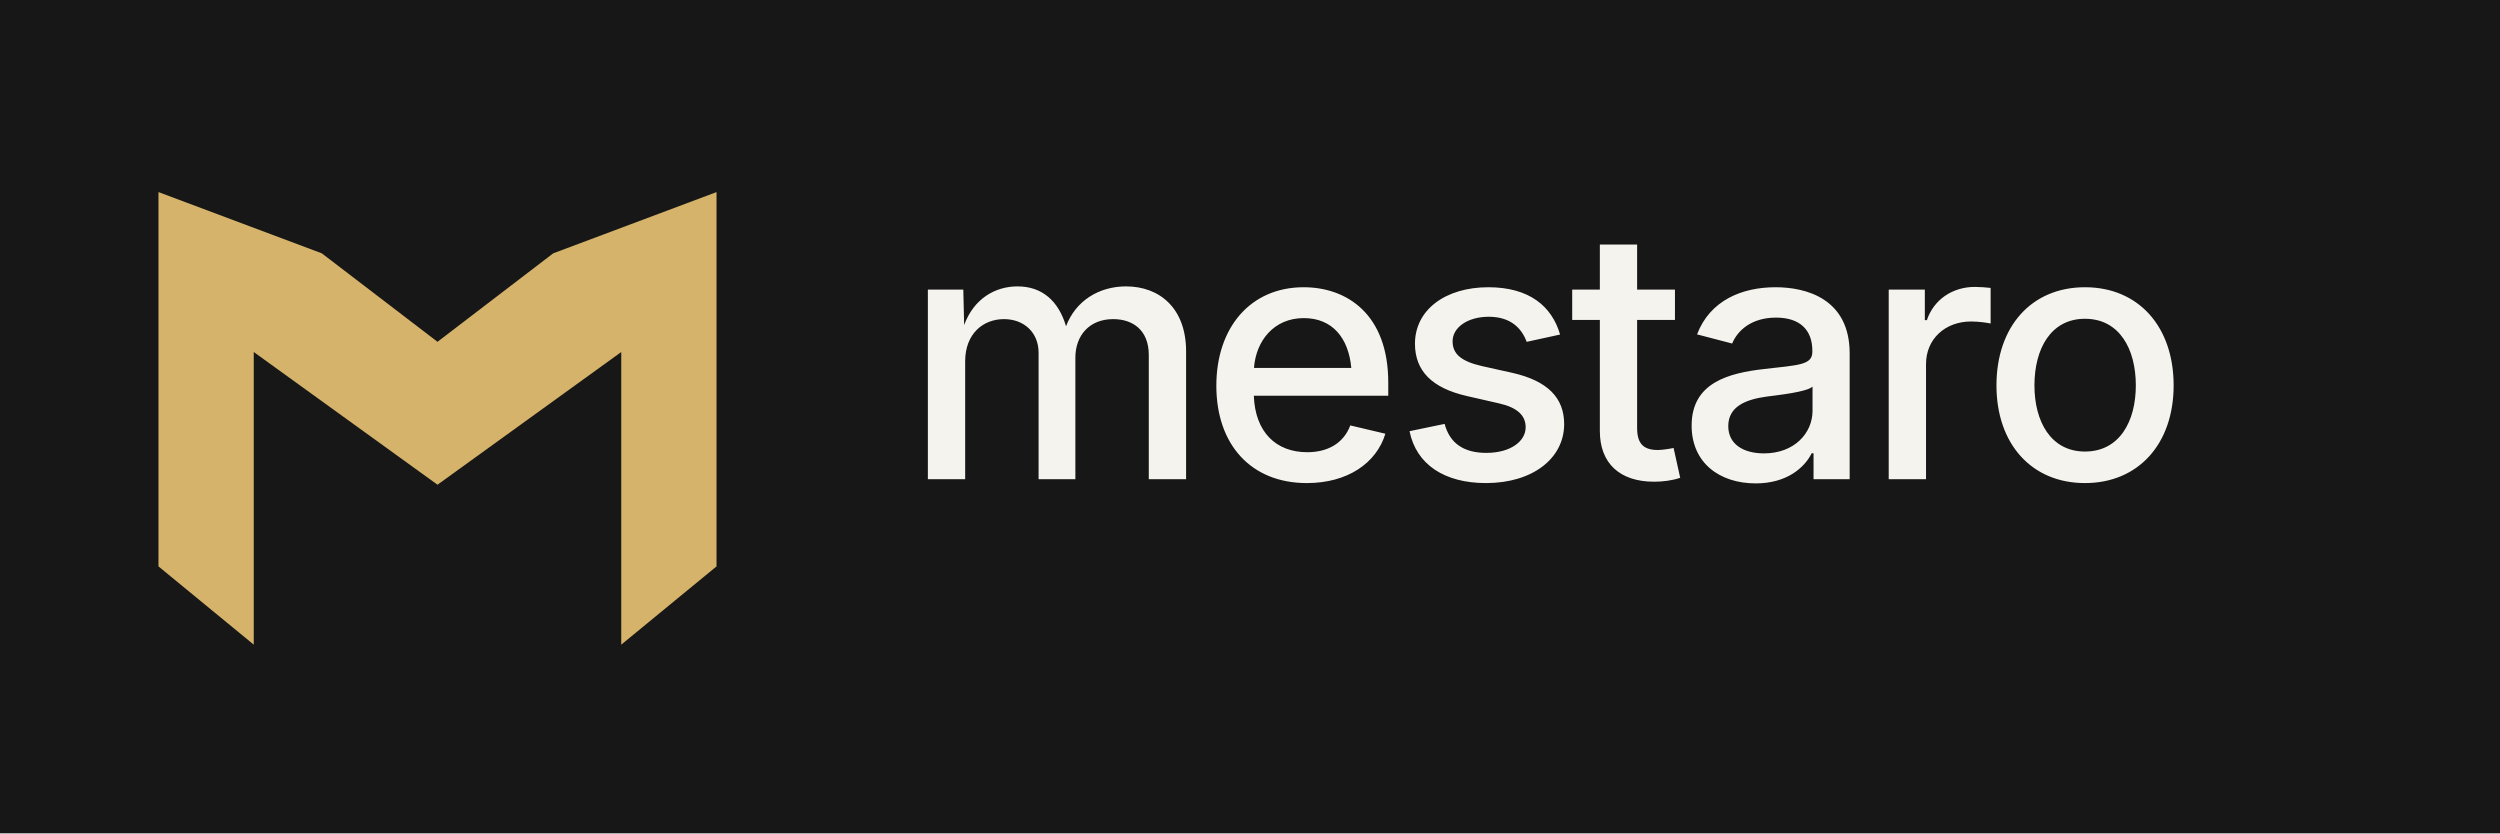
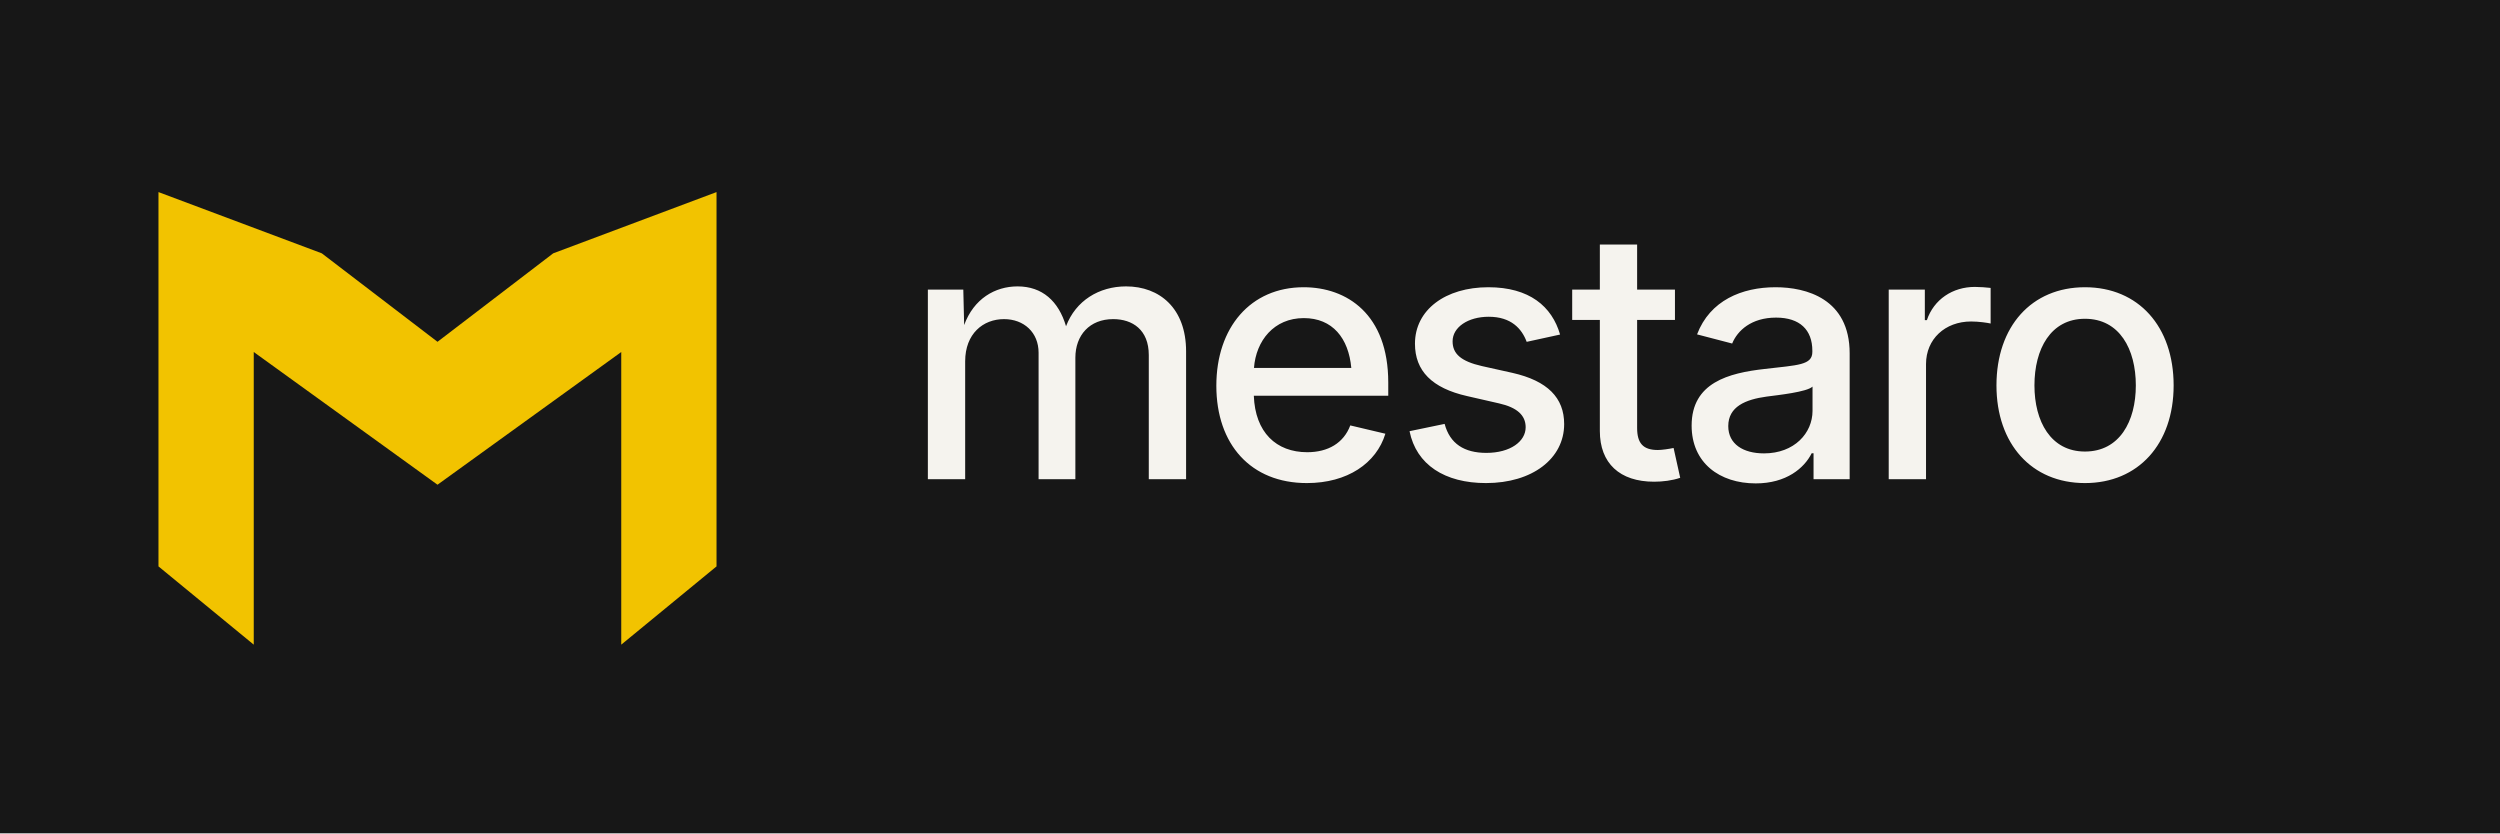
<svg xmlns="http://www.w3.org/2000/svg" viewBox="0 0 1800 600" role="img" aria-label="Mestaro logo">
  <rect width="1800" height="600" fill="#171717" />
  <g transform="translate(70 55) scale(0.49)">
-     <path d="M 90 170 L 330 260 L 500 390 L 670 260 L 910 170 L 910 720 L 770 835 L 770 405 L 500 600 L 230 405 L 230 835 L 90 720 Z" fill="#D6B36A" fill-rule="evenodd" />
+     <path d="M 90 170 L 330 260 L 500 390 L 670 260 L 910 170 L 910 720 L 770 835 L 770 405 L 500 600 L 230 405 L 230 835 L 90 720 Z" fill="#F2C300" fill-rule="evenodd" />
  </g>
  <text x="650" y="345" font-family="Inter, Montserrat, Arial, sans-serif" font-size="250" font-weight="500" letter-spacing="-8" fill="#F5F3EE">mestaro</text>
</svg>
